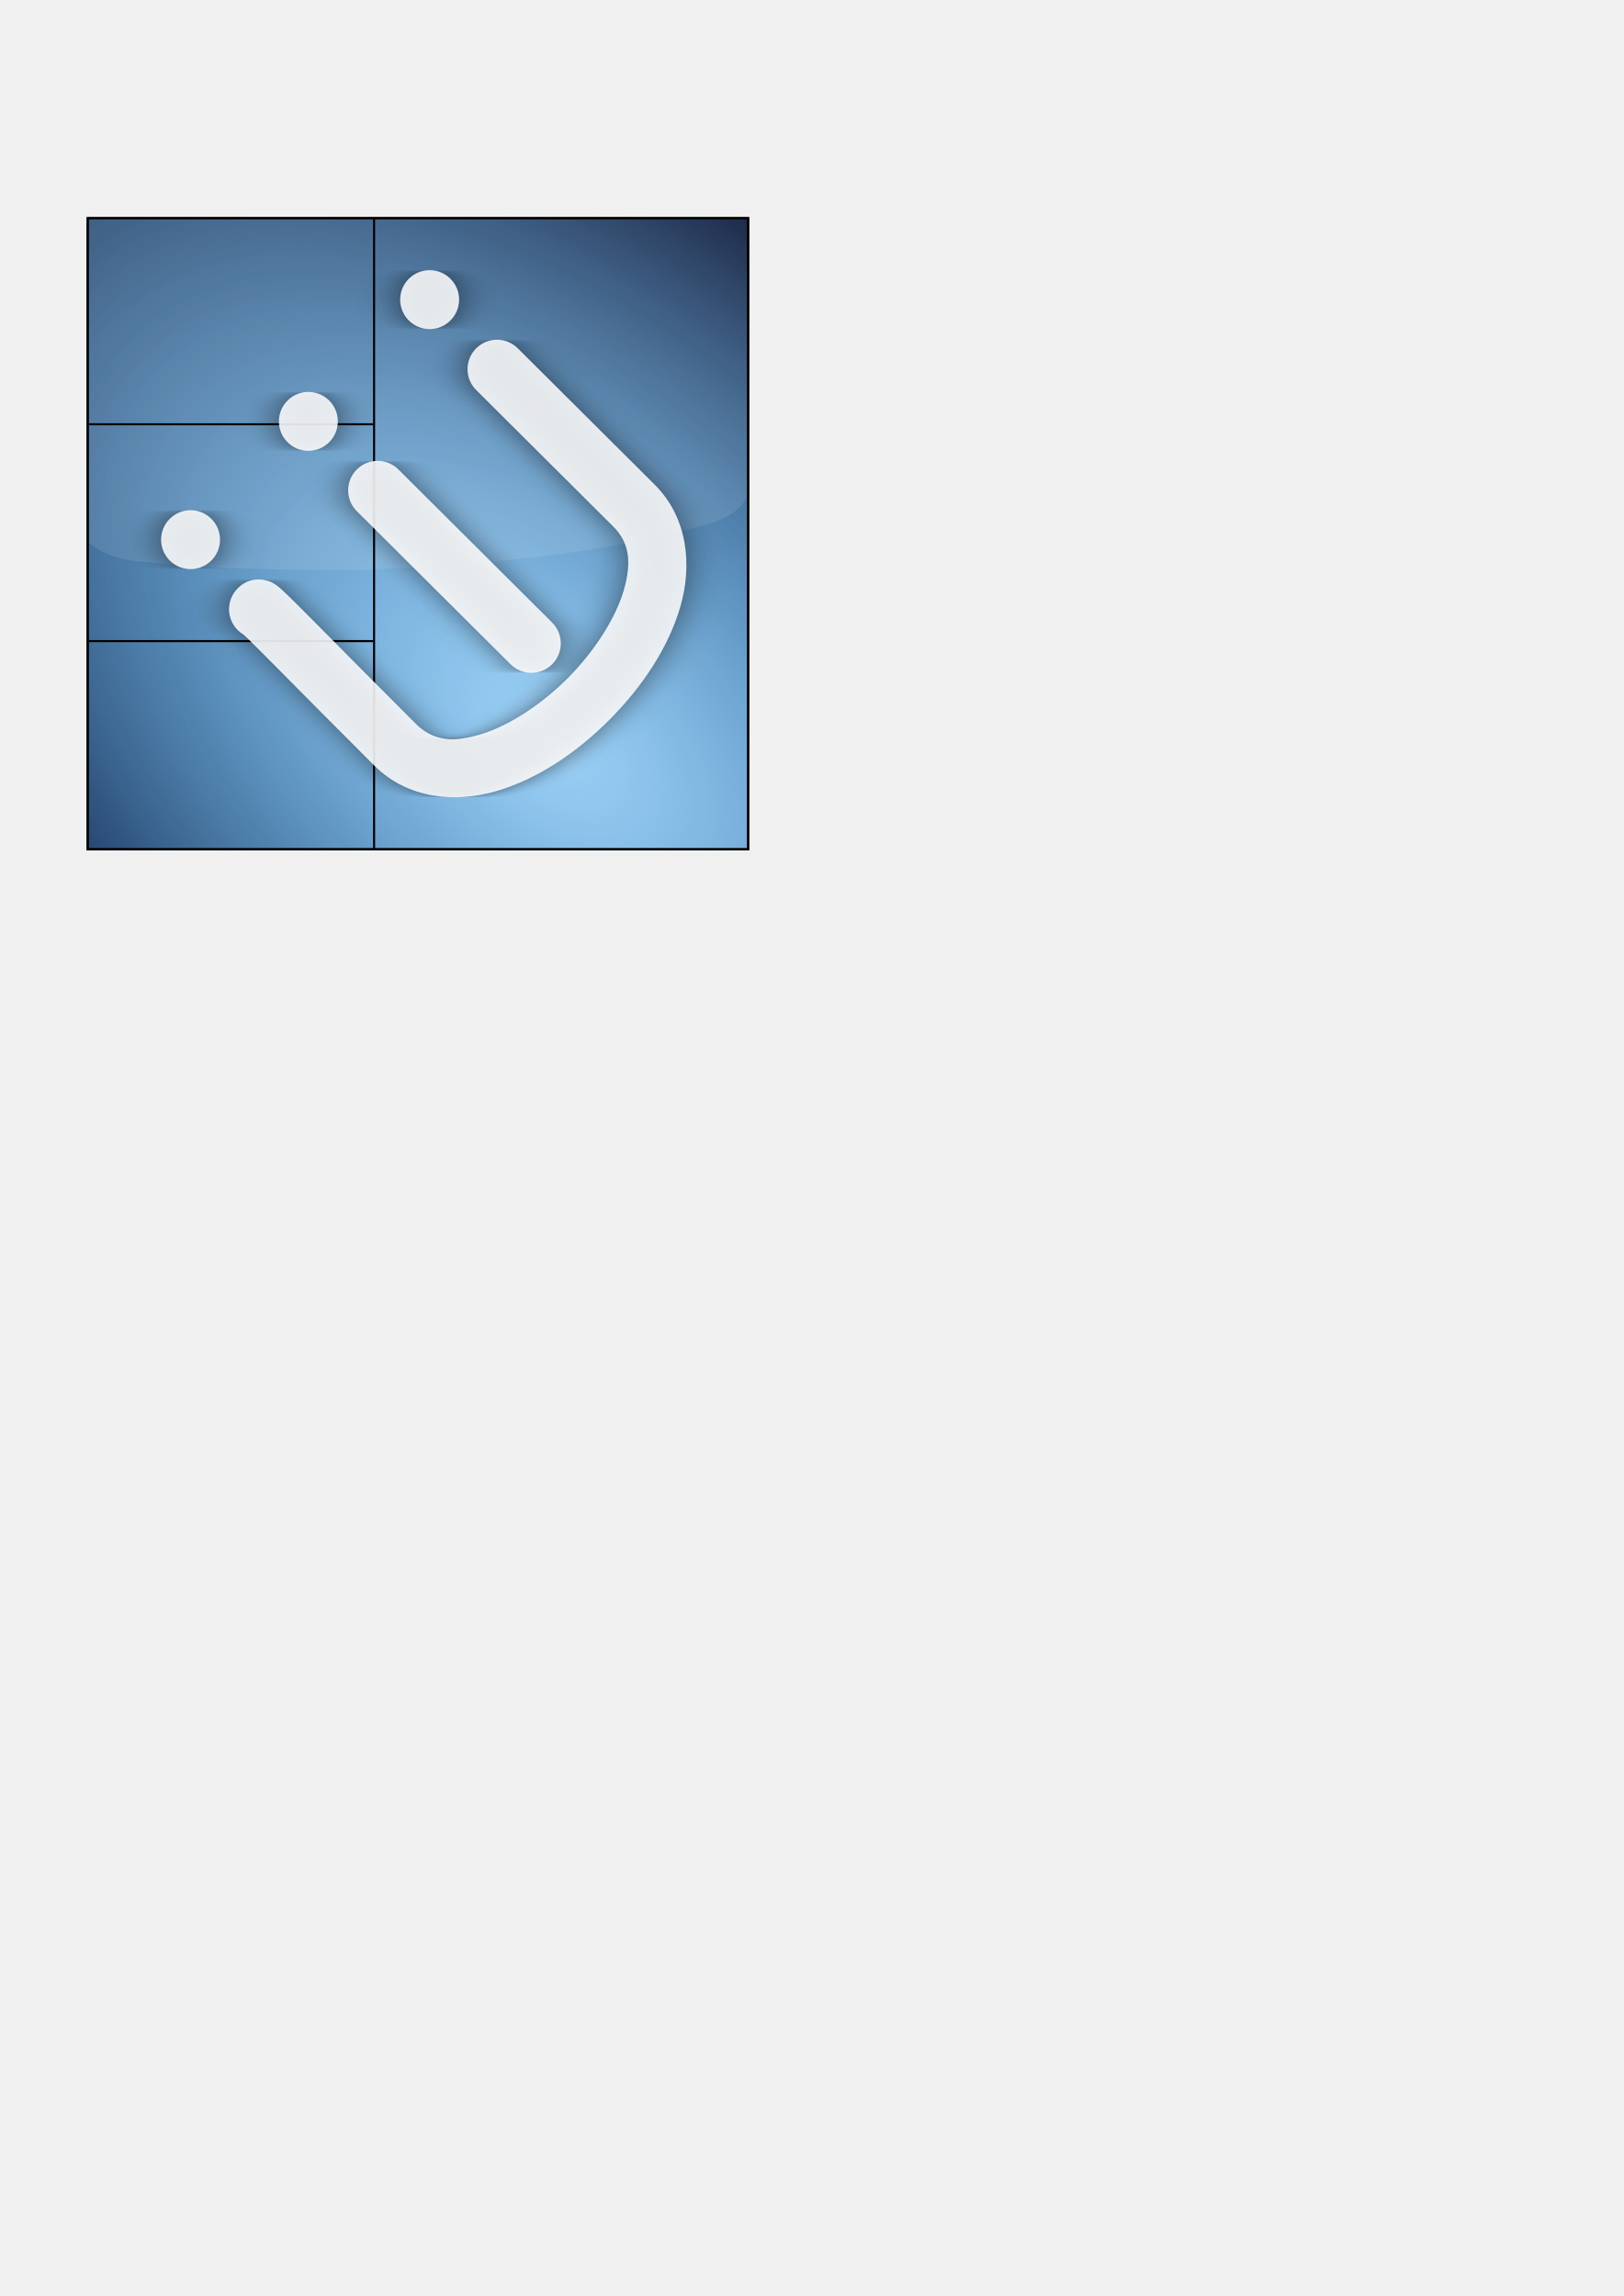
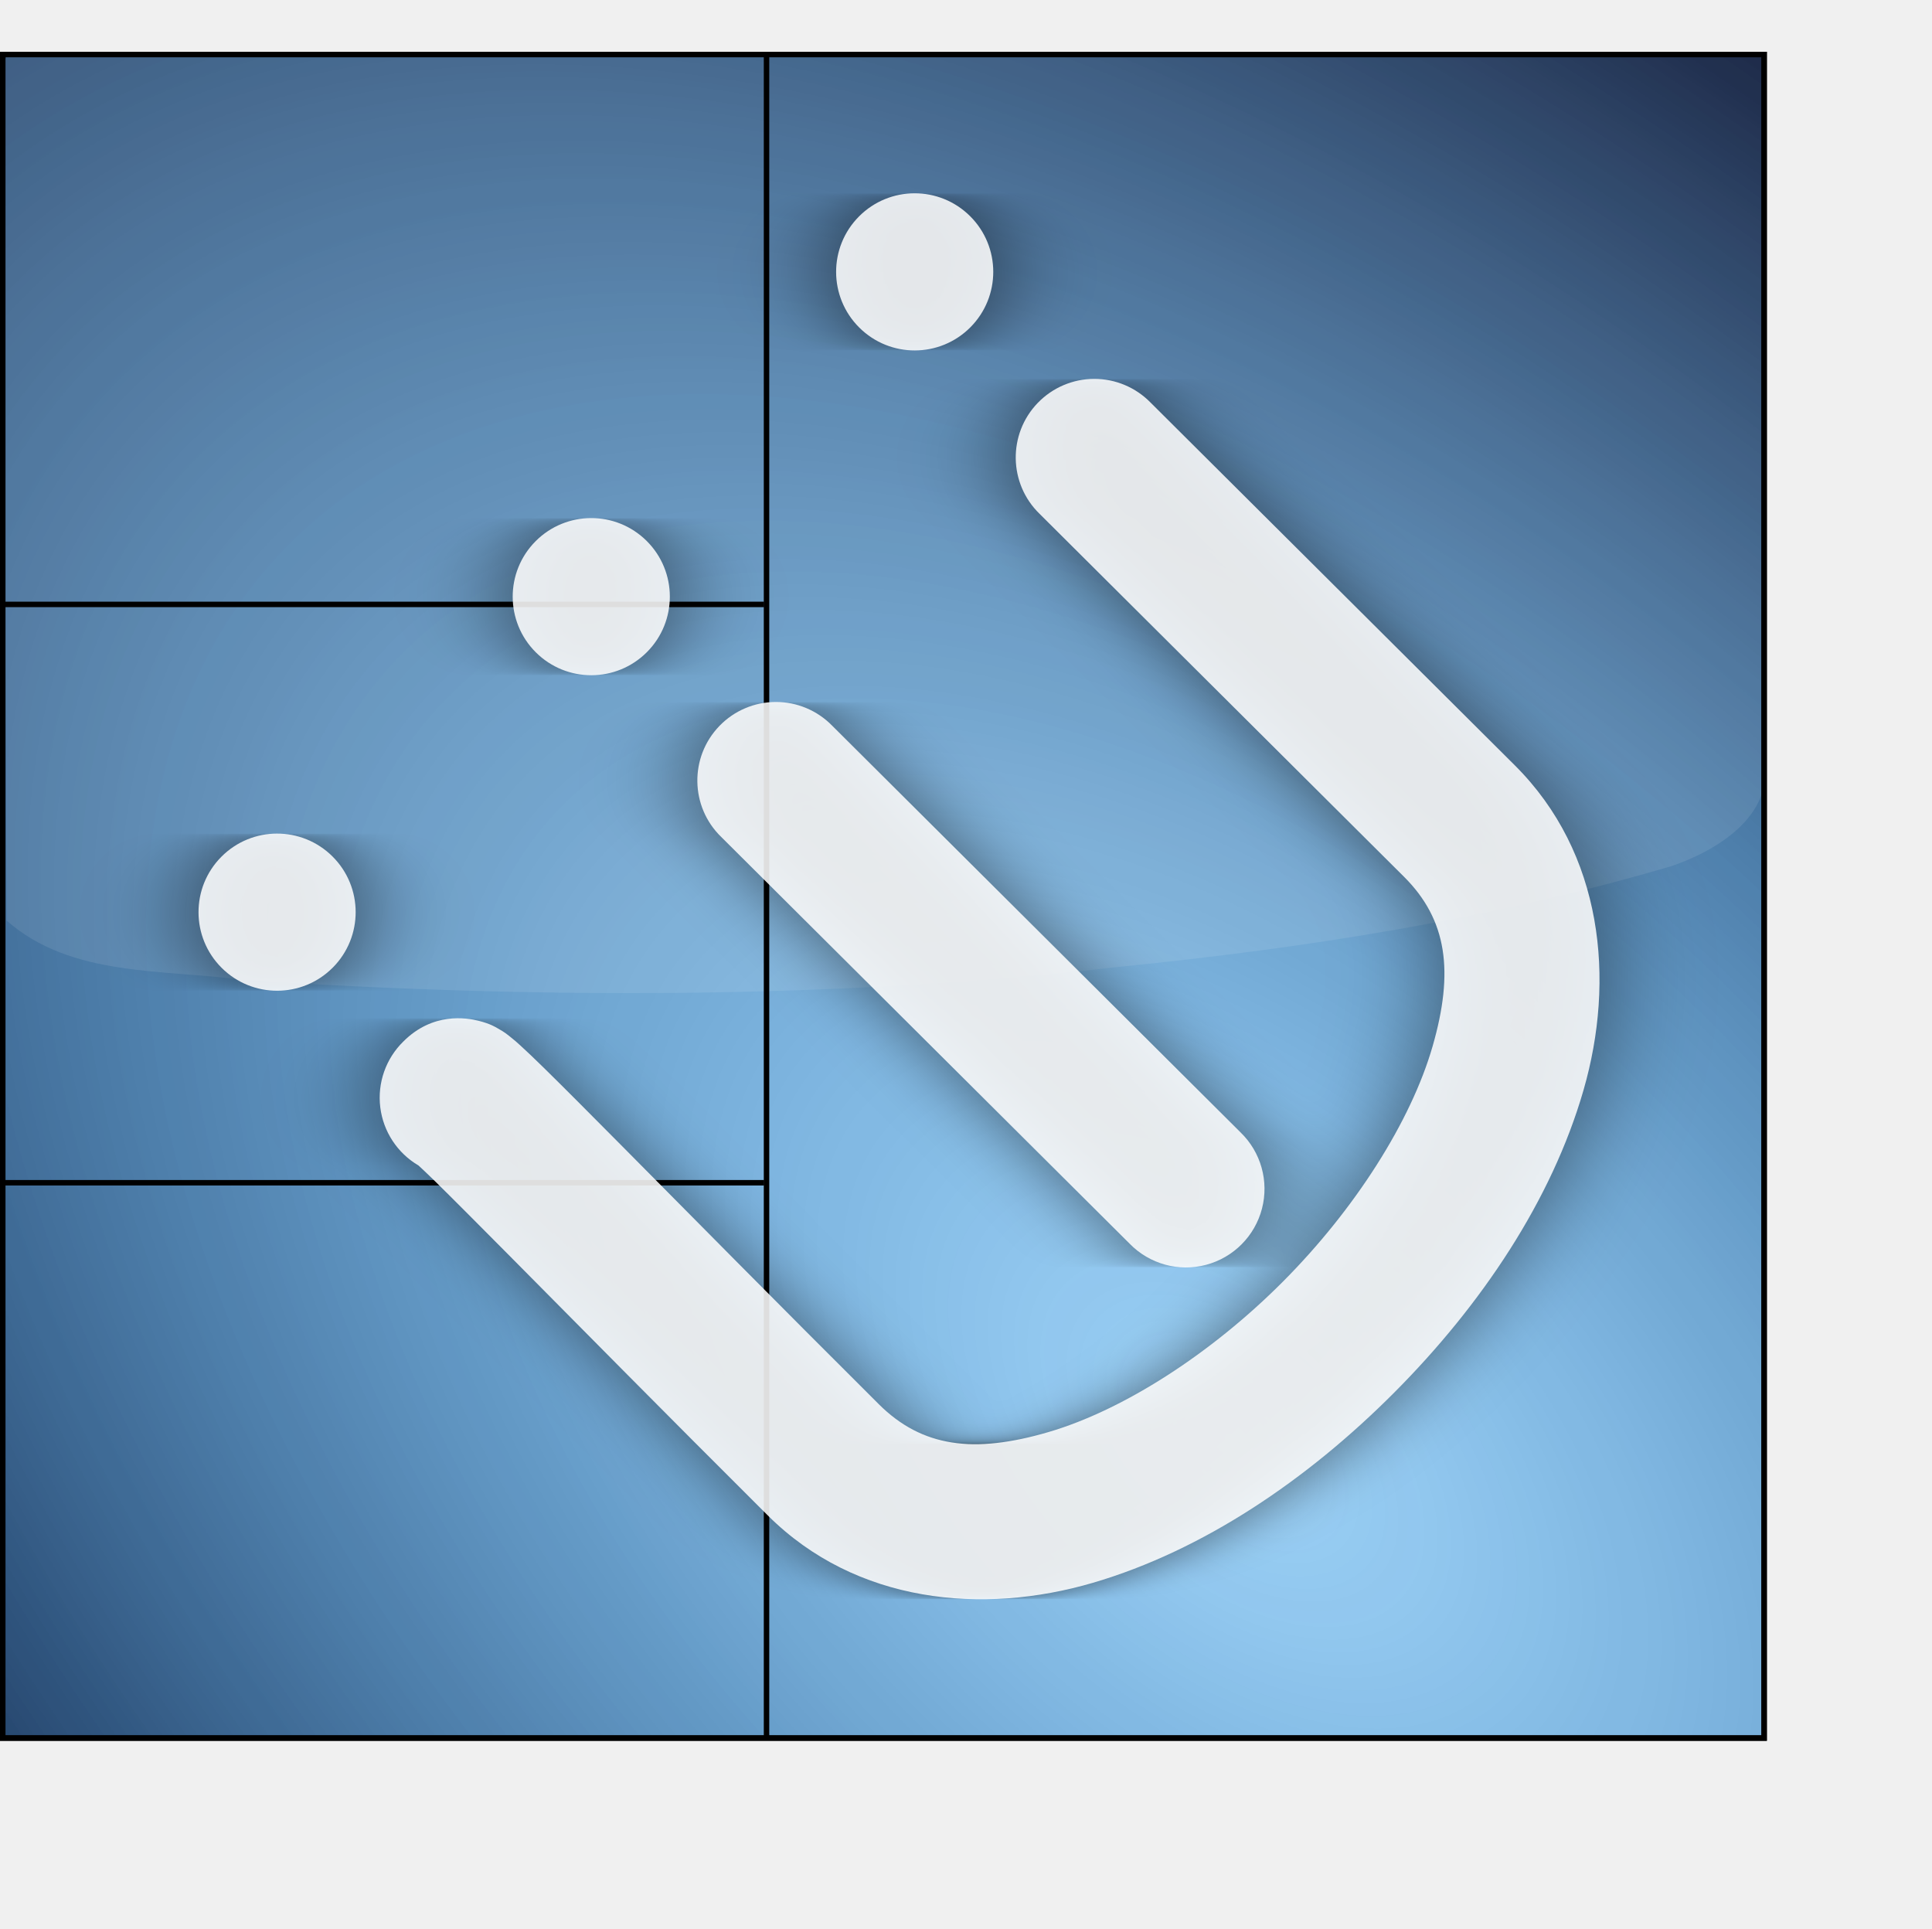
- <svg xmlns="http://www.w3.org/2000/svg" xmlns:xlink="http://www.w3.org/1999/xlink" width="210mm" height="297mm" id="svg2">
+ <svg xmlns="http://www.w3.org/2000/svg" xmlns:xlink="http://www.w3.org/1999/xlink" width="354.127" height="353.553" id="svg2" version="1.1">
  <defs id="defs4">
    <linearGradient id="linearGradient3750">
      <stop style="stop-color:#17273b;stop-opacity:1;" offset="0" id="stop3752" />
      <stop id="stop4356" offset="0.417" style="stop-color:#008cd4;stop-opacity:0.78;" />
      <stop style="stop-color:#6eb5de;stop-opacity:0.698;" offset="0.878" id="stop4358" />
      <stop style="stop-color:#88bfe5;stop-opacity:0.62;" offset="1" id="stop3754" />
    </linearGradient>
    <linearGradient id="linearGradient3284">
      <stop style="stop-color:#ffffff;stop-opacity:1;" offset="0" id="stop3286" />
      <stop style="stop-color:#ffffff;stop-opacity:0.752;" offset="1" id="stop3288" />
    </linearGradient>
    <linearGradient id="linearGradient3278">
      <stop id="stop3280" offset="0" style="stop-color:#33bff7;stop-opacity:0.38;" />
      <stop id="stop3282" offset="1" style="stop-color:#2d446b;stop-opacity:1;" />
    </linearGradient>
    <linearGradient id="linearGradient3272">
      <stop id="stop3274" offset="0" style="stop-color:#2596f6;stop-opacity:0.38;" />
      <stop id="stop3276" offset="1" style="stop-color:#2d446b;stop-opacity:1;" />
    </linearGradient>
    <linearGradient id="linearGradient3266">
      <stop id="stop3268" offset="0" style="stop-color:#189fff;stop-opacity:0.38;" />
      <stop id="stop3270" offset="1" style="stop-color:#010b2b;stop-opacity:1;" />
    </linearGradient>
    <linearGradient id="linearGradient3244">
      <stop id="stop3246" offset="0" style="stop-color:#419bff;stop-opacity:1;" />
      <stop id="stop3248" offset="1" style="stop-color:#002359;stop-opacity:1;" />
    </linearGradient>
    <linearGradient id="linearGradient3159">
      <stop style="stop-color:#33bff7;stop-opacity:0.38;" offset="0" id="stop3161" />
      <stop style="stop-color:#2d446b;stop-opacity:1;" offset="1" id="stop3163" />
    </linearGradient>
-     <radialGradient xlink:href="#linearGradient3244" id="radialGradient3256" cx="344.735" cy="77.264" fx="344.735" fy="77.264" r="196.157" gradientTransform="matrix(-1.39796,-5.3360318e-2,8.3551106e-2,-2.188908,820.2046,272.0832)" gradientUnits="userSpaceOnUse" />
+     <radialGradient xlink:href="#linearGradient3244" id="radialGradient3256" cx="344.735" cy="77.264" fx="344.735" fy="77.264" r="196.157" gradientTransform="matrix(-1.39796,-0.05336032,0.08355111,-2.188908,820.2046,272.0832)" gradientUnits="userSpaceOnUse" />
    <radialGradient xlink:href="#linearGradient3159" id="radialGradient3264" cx="140.336" cy="300.275" fx="140.336" fy="300.275" r="206.157" gradientTransform="matrix(0.6771172,-0.6830119,1.180279,1.170092,-161.8399,77.63916)" gradientUnits="userSpaceOnUse" />
    <radialGradient xlink:href="#linearGradient3284" id="radialGradient3290" cx="267.504" cy="337.127" fx="267.504" fy="337.127" r="77.845" gradientTransform="matrix(1,0,0,0.7430849,0,86.61301)" gradientUnits="userSpaceOnUse" />
    <linearGradient id="linearGradient3211">
      <stop id="stop3213" offset="0" style="stop-color: rgb(0, 160, 255); stop-opacity: 1;" />
      <stop id="stop3215" offset="1" style="stop-color: rgb(0, 37, 255); stop-opacity: 1;" />
    </linearGradient>
    <filter id="filter3406">
      <feGaussianBlur stdDeviation="13.396" id="feGaussianBlur3408" />
    </filter>
    <radialGradient xlink:href="#linearGradient3284" id="radialGradient3416" cx="119.964" cy="229.29" fx="119.964" fy="229.29" r="203.195" gradientTransform="matrix(0.7210805,2.116814,-1.472224,0.5015047,347.5303,-320.9409)" gradientUnits="userSpaceOnUse" />
    <radialGradient xlink:href="#linearGradient3266" id="radialGradient3423" gradientUnits="userSpaceOnUse" gradientTransform="matrix(1.14543,-1.168705,2.029533,1.919327,-889.0626,57.21902)" cx="351.155" cy="372.063" fx="351.155" fy="372.063" r="163.571" />
    <radialGradient xlink:href="#linearGradient3284" id="radialGradient3734" gradientUnits="userSpaceOnUse" gradientTransform="matrix(0.7210805,2.116814,-1.472224,0.5015047,347.5303,-320.9409)" cx="119.964" cy="229.29" fx="119.964" fy="229.29" r="203.195" />
    <radialGradient xlink:href="#linearGradient3284" id="radialGradient3736" gradientUnits="userSpaceOnUse" gradientTransform="matrix(0.7210805,2.116814,-1.472224,0.5015047,347.5303,-320.9409)" cx="119.964" cy="229.29" fx="119.964" fy="229.29" r="203.195" />
    <radialGradient xlink:href="#linearGradient3750" id="radialGradient3758" cx="390.697" cy="258.924" fx="390.697" fy="258.924" r="32.031" gradientTransform="matrix(4.029242,-5.597418,5.16954,3.721239,-2510.981,1613.155)" gradientUnits="userSpaceOnUse" />
-     <radialGradient xlink:href="#linearGradient3750" id="radialGradient3760" cx="59.047" cy="248.227" fx="59.047" fy="248.227" r="197.156" gradientTransform="matrix(1.710592,-4.3705195e-2,3.3347151e-2,1.305186,-58.59313,-250.1832)" gradientUnits="userSpaceOnUse" />
+     <radialGradient xlink:href="#linearGradient3750" id="radialGradient3760" cx="59.047" cy="248.227" fx="59.047" fy="248.227" r="197.156" gradientTransform="matrix(1.710592,-0.04370519,0.03334715,1.305186,-58.59313,-250.1832)" gradientUnits="userSpaceOnUse" />
    <radialGradient xlink:href="#linearGradient3750" id="radialGradient3762" cx="192.64" cy="282.404" fx="192.64" fy="282.404" r="133.094" gradientTransform="matrix(1.008123,0.4493093,-1.052932,2.362481,273.1372,-455.1214)" gradientUnits="userSpaceOnUse" />
    <radialGradient xlink:href="#linearGradient3750" id="radialGradient4344" gradientUnits="userSpaceOnUse" gradientTransform="matrix(5.747853,-0.5889281,0.4834745,4.718643,-260.9833,-919.446)" cx="24" cy="280.454" fx="24" fy="280.454" r="65.062" />
    <linearGradient xlink:href="#linearGradient3750" id="linearGradient4354" x1="-125.596" y1="-100.477" x2="-5.288" y2="-100.477" gradientUnits="userSpaceOnUse" />
  </defs>
-   <g id="layer4" style="display:none">
-     <rect style="opacity:0.87;fill:#5599ff;fill-opacity:1;fill-rule:evenodd;stroke:none;stroke-width:60;stroke-linecap:round;stroke-linejoin:miter;marker:none;marker-start:none;marker-mid:none;marker-end:none;stroke-miterlimit:4;stroke-dasharray:none;stroke-dashoffset:0;stroke-opacity:1;visibility:visible;display:inline;overflow:visible;enable-background:accumulate" id="rect3241" width="330" height="313.5" x="39" y="103.862" />
+   <g id="layer4" style="display:none" transform="translate(-42.35714,-96.65519)">
+     <rect style="display:inline;overflow:visible;visibility:visible;opacity:0.87;fill:#5599ff;fill-opacity:1;fill-rule:evenodd;stroke:none;stroke-width:60;stroke-linecap:round;stroke-linejoin:miter;stroke-miterlimit:4;stroke-dasharray:none;stroke-dashoffset:0;stroke-opacity:1;marker:none;marker-start:none;marker-mid:none;marker-end:none;enable-background:accumulate" id="rect3241" width="330" height="313.5" x="39" y="103.862" />
  </g>
-   <g id="layer1" style="display:inline">
+   <g id="layer1" style="display:inline" transform="translate(-42.35714,-96.65519)">
    <rect style="opacity:1;fill:url(#radialGradient3423);fill-opacity:1;fill-rule:nonzero;stroke:none;stroke-width:10;stroke-linecap:round;stroke-linejoin:miter;stroke-miterlimit:4;stroke-dasharray:none;stroke-dashoffset:0;stroke-opacity:1" id="rect2383" width="322.857" height="308.571" x="42.857" y="106.648" />
-     <path style="opacity:0.096;fill:#ffffff;fill-opacity:1;stroke:none;stroke-width:60;stroke-linecap:round;stroke-linejoin:round;stroke-miterlimit:4;stroke-dasharray:none;stroke-opacity:1" d="M 43.707,106.656 C 41.783,110.852 43.413,116.568 42.911,121.372 C 43.128,169.373 43.345,217.374 43.562,265.375 C 55.408,275.845 72.49,274.255 87.153,276.287 C 140.646,279.731 194.436,279.898 247.759,273.838 C 281.785,270.403 315.812,265.107 348.649,255.425 C 357.009,252.618 367.51,246.202 365.719,236.083 C 365.719,192.941 365.719,149.799 365.719,106.656 C 258.382,106.656 151.044,106.656 43.707,106.656 z" id="path3221" />
+     <path style="opacity:0.096;fill:#ffffff;fill-opacity:1;stroke:none;stroke-width:60;stroke-linecap:round;stroke-linejoin:round;stroke-miterlimit:4;stroke-dasharray:none;stroke-opacity:1" d="m 43.707,106.656 c -1.924,4.195 -0.294,9.912 -0.796,14.716 0.217,48.001 0.434,96.002 0.651,144.003 11.845,10.47 28.927,8.88 43.59,10.912 53.493,3.443 107.283,3.611 160.606,-2.449 34.026,-3.435 68.053,-8.731 100.89,-18.413 8.36,-2.807 18.861,-9.223 17.07,-19.342 0,-43.142 0,-86.285 0,-129.427 -107.337,0 -214.674,0 -322.012,0 z" id="path3221" />
    <g transform="matrix(0.3387513,-0.3401668,0.3401668,0.3387513,59.22883,277.4921)" style="opacity:0.5;fill:#000000;fill-opacity:1;filter:url(#filter3406)" id="g3394">
-       <path style="fill:#000000;fill-opacity:1;fill-rule:evenodd;stroke:none;stroke-width:60;stroke-linecap:round;stroke-linejoin:round;stroke-miterlimit:4;stroke-dasharray:none;stroke-opacity:1" d="M 412.75,98.594 C 396.194,98.835 382.963,112.444 383.188,129 C 383.188,129 383.187,216.251 383.188,325.312 C 383.188,348.62 371.071,364.444 344.969,378.781 C 318.867,393.118 279.996,401.656 241.094,401.656 C 202.192,401.656 163.321,393.118 137.219,378.781 C 111.117,364.444 99,348.62 99,325.312 C 99,270.939 99.441,221.957 99.656,186.438 C 99.764,168.678 99.833,154.322 99.75,144.094 C 99.708,138.98 99.621,134.986 99.469,131.625 C 99.393,129.944 99.332,128.569 99.062,126.375 C 98.928,125.278 98.894,124.163 98.062,121.188 C 97.647,119.7 97.276,117.791 94.875,113.75 C 92.474,109.709 84.912,99 69,99 C 59.653,98.879 50.785,103.122 45.013,110.474 C 39.241,117.827 37.226,127.449 39.562,136.5 C 39.626,138.531 39.719,140.827 39.75,144.594 C 39.828,154.133 39.763,168.409 39.656,186.094 C 39.442,221.464 39,270.624 39,325.312 C 39,372.895 69.913,410.267 108.344,431.375 C 146.774,452.483 193.953,461.656 241.094,461.656 C 288.235,461.656 335.413,452.483 373.844,431.375 C 412.274,410.267 443.188,372.895 443.188,325.312 C 443.187,216.251 443.188,129 443.188,129 C 443.297,120.897 440.125,113.094 434.392,107.367 C 428.659,101.64 420.853,98.476 412.75,98.594 L 412.75,98.594 z" id="path3396" />
-       <path style="fill:#000000;fill-opacity:1;fill-rule:evenodd;stroke:none;stroke-width:60;stroke-linecap:round;stroke-linejoin:miter;stroke-miterlimit:4;stroke-dasharray:none;stroke-opacity:1" d="M 239.562,99.5 C 223.006,99.742 209.776,113.35 210,129.906 L 210,350 C 209.847,360.819 215.531,370.882 224.876,376.337 C 234.221,381.791 245.779,381.791 255.124,376.337 C 264.469,370.882 270.153,360.819 270,350 L 270,129.906 C 270.11,121.803 266.937,114.001 261.204,108.274 C 255.471,102.546 247.665,99.382 239.562,99.5 L 239.562,99.5 z" id="path3398" />
-       <path style="fill:#000000;fill-opacity:1;stroke-width:60;stroke-linecap:round;stroke-linejoin:round;stroke-miterlimit:4;stroke-dasharray:none" id="path3400" d="M 100,40 A 30,30 0 1 1 40,40 A 30,30 0 1 1 100,40 z" transform="translate(0,-10)" />
-       <path transform="translate(170,-10)" d="M 100,40 A 30,30 0 1 1 40,40 A 30,30 0 1 1 100,40 z" id="path3402" style="fill:#000000;fill-opacity:1;stroke-width:60;stroke-linecap:round;stroke-linejoin:round;stroke-miterlimit:4;stroke-dasharray:none" />
-       <path style="fill:#000000;fill-opacity:1;stroke-width:60;stroke-linecap:round;stroke-linejoin:round;stroke-miterlimit:4;stroke-dasharray:none" id="path3404" d="M 100,40 A 30,30 0 1 1 40,40 A 30,30 0 1 1 100,40 z" transform="translate(345,-10)" />
+       <path style="fill:#000000;fill-opacity:1;fill-rule:evenodd;stroke:none;stroke-width:60;stroke-linecap:round;stroke-linejoin:round;stroke-miterlimit:4;stroke-dasharray:none;stroke-opacity:1" d="M 412.75,98.594 C 396.194,98.835 382.963,112.444 383.188,129 c 0,0 -10e-6,87.251 0,196.312 0,23.307 -12.117,39.132 -38.219,53.469 -26.102,14.337 -64.973,22.875 -103.875,22.875 -38.902,0 -77.773,-8.538 -103.875,-22.875 C 111.117,364.444 99,348.62 99,325.312 c 0,-54.373 0.441,-103.356 0.656,-138.875 0.107,-17.76 0.177,-32.116 0.094,-42.344 -0.042,-5.114 -0.129,-9.108 -0.281,-12.469 -0.076,-1.681 -0.137,-3.056 -0.406,-5.25 -0.135,-1.097 -0.168,-2.212 -1,-5.188 C 97.647,119.7 97.276,117.791 94.875,113.75 92.474,109.709 84.912,99 69,99 59.653,98.879 50.785,103.122 45.013,110.474 39.241,117.827 37.226,127.449 39.562,136.5 c 0.063,2.031 0.157,4.327 0.188,8.094 0.078,9.539 0.013,23.815 -0.094,41.5 C 39.442,221.464 39,270.624 39,325.312 c -10e-7,47.583 30.913,84.954 69.344,106.062 38.43,21.108 85.609,30.281 132.75,30.281 47.141,0 94.32,-9.173 132.75,-30.281 38.43,-21.108 69.344,-58.48 69.344,-106.062 -10e-6,-109.061 0,-196.312 0,-196.312 0.11,-8.103 -3.063,-15.905 -8.796,-21.633 -5.733,-5.727 -13.539,-8.892 -21.642,-8.774 z" id="path3396" />
+       <path style="fill:#000000;fill-opacity:1;fill-rule:evenodd;stroke:none;stroke-width:60;stroke-linecap:round;stroke-linejoin:miter;stroke-miterlimit:4;stroke-dasharray:none;stroke-opacity:1" d="M 239.562,99.5 C 223.006,99.742 209.776,113.35 210,129.906 V 350 c -0.153,10.819 5.531,20.882 14.876,26.337 9.345,5.454 20.903,5.454 30.248,0 C 264.469,370.882 270.153,360.819 270,350 V 129.906 c 0.11,-8.103 -3.063,-15.905 -8.796,-21.633 -5.733,-5.727 -13.539,-8.892 -21.642,-8.774 z" id="path3398" />
+       <circle style="fill:#000000;fill-opacity:1;stroke-width:60;stroke-linecap:round;stroke-linejoin:round;stroke-miterlimit:4;stroke-dasharray:none" id="path3400" transform="translate(0,-10)" cx="70" cy="40" r="30" />
+       <circle transform="translate(170,-10)" id="path3402" style="fill:#000000;fill-opacity:1;stroke-width:60;stroke-linecap:round;stroke-linejoin:round;stroke-miterlimit:4;stroke-dasharray:none" cx="70" cy="40" r="30" />
+       <circle style="fill:#000000;fill-opacity:1;stroke-width:60;stroke-linecap:round;stroke-linejoin:round;stroke-miterlimit:4;stroke-dasharray:none" id="path3404" transform="translate(345,-10)" cx="70" cy="40" r="30" />
    </g>
  </g>
-   <g id="layer2" style="display:none">
+   <g id="layer2" style="display:none" transform="translate(-42.35714,-96.65519)">
    <rect y="106.648" x="42.857" height="308.571" width="322.857" id="rect3247" style="opacity:1;fill:none;fill-opacity:1;fill-rule:nonzero;stroke:#000000;stroke-width:1;stroke-linecap:round;stroke-linejoin:miter;stroke-miterlimit:4;stroke-dasharray:none;stroke-dashoffset:0;stroke-opacity:1" />
    <rect style="opacity:1;fill:none;fill-opacity:1;fill-rule:nonzero;stroke:#000000;stroke-width:1;stroke-linecap:round;stroke-linejoin:miter;stroke-miterlimit:4;stroke-dasharray:none;stroke-dashoffset:0;stroke-opacity:1" id="rect3253" width="212.077" height="98.217" x="42.851" y="218.038" />
    <rect style="opacity:1;fill:none;fill-opacity:1;fill-rule:nonzero;stroke:#000000;stroke-width:1;stroke-linecap:round;stroke-linejoin:miter;stroke-miterlimit:4;stroke-dasharray:none;stroke-dashoffset:0;stroke-opacity:1" id="rect3257" width="110.753" height="70.944" x="254.941" y="274.262" />
    <rect y="218.025" x="254.94" height="56.235" width="110.769" id="rect3259" style="opacity:1;fill:none;fill-opacity:1;fill-rule:nonzero;stroke:#000000;stroke-width:1;stroke-linecap:round;stroke-linejoin:miter;stroke-miterlimit:4;stroke-dasharray:none;stroke-dashoffset:0;stroke-opacity:1" />
    <rect y="345.253" x="254.916" height="69.955" width="110.78" id="rect3255" style="opacity:1;fill:none;fill-opacity:1;fill-rule:nonzero;stroke:#000000;stroke-width:1;stroke-linecap:round;stroke-linejoin:miter;stroke-miterlimit:4;stroke-dasharray:none;stroke-dashoffset:0;stroke-opacity:1" />
    <rect style="opacity:1;fill:none;fill-opacity:1;fill-rule:nonzero;stroke:#000000;stroke-width:1;stroke-linecap:round;stroke-linejoin:miter;stroke-miterlimit:4;stroke-dasharray:none;stroke-dashoffset:0;stroke-opacity:1" id="rect3249" width="106.876" height="111.692" x="42.85" y="106.321" />
    <rect y="106.452" x="149.722" height="111.578" width="105.189" id="rect3261" style="opacity:1;fill:none;fill-opacity:1;fill-rule:nonzero;stroke:#000000;stroke-width:1;stroke-linecap:round;stroke-linejoin:miter;stroke-miterlimit:4;stroke-dasharray:none;stroke-dashoffset:0;stroke-opacity:1" />
    <rect style="opacity:1;fill:none;fill-opacity:1;fill-rule:nonzero;stroke:#000000;stroke-width:1;stroke-linecap:round;stroke-linejoin:miter;stroke-miterlimit:4;stroke-dasharray:none;stroke-dashoffset:0;stroke-opacity:1" id="rect3263" width="110.786" height="111.572" x="254.916" y="106.455" />
-     <rect y="316.229" x="42.848" height="98.98" width="212.079" id="rect3251" style="opacity:1;fill:none;fill-opacity:1;fill-rule:nonzero;stroke:#000000;stroke-width:1;stroke-linecap:round;stroke-linejoin:miter;stroke-miterlimit:4;stroke-dasharray:none;stroke-dashoffset:0;stroke-opacity:1;display:inline" />
+     <rect y="316.229" x="42.848" height="98.98" width="212.079" id="rect3251" style="display:inline;opacity:1;fill:none;fill-opacity:1;fill-rule:nonzero;stroke:#000000;stroke-width:1;stroke-linecap:round;stroke-linejoin:miter;stroke-miterlimit:4;stroke-dasharray:none;stroke-dashoffset:0;stroke-opacity:1" />
  </g>
-   <g id="layer5" style="display:inline">
-     <rect y="106.648" x="42.857" height="308.571" width="322.857" id="rect3244" style="opacity:1;fill:none;fill-opacity:1;fill-rule:nonzero;stroke:#000000;stroke-width:1;stroke-linecap:round;stroke-linejoin:miter;stroke-miterlimit:4;stroke-dasharray:none;stroke-dashoffset:0;stroke-opacity:1;display:inline" />
-     <rect style="opacity:1;fill:none;fill-opacity:1;fill-rule:nonzero;stroke:#000000;stroke-width:1;stroke-linecap:round;stroke-linejoin:miter;stroke-miterlimit:4;stroke-dasharray:none;stroke-dashoffset:0;stroke-opacity:1;display:inline" id="rect3246" width="322.857" height="308.571" x="42.857" y="106.648" />
-     <path style="fill:none;fill-opacity:1;fill-rule:nonzero;stroke:#000000;stroke-width:1;stroke-linecap:round;stroke-linejoin:miter;stroke-miterlimit:4;stroke-dashoffset:0;stroke-opacity:1;display:inline" d="M 182.857,106.648 L 182.857,415.219 L 182.857,106.648 z" id="rect3246" />
-     <path id="path3254" d="M 182.417,207.434 L 43.297,207.434 L 182.417,207.434 z" style="opacity:1;fill:none;fill-opacity:1;fill-rule:nonzero;stroke:#000000;stroke-width:1;stroke-linecap:round;stroke-linejoin:miter;marker:none;marker-start:none;marker-mid:none;marker-end:none;stroke-miterlimit:4;stroke-dasharray:none;stroke-dashoffset:0;stroke-opacity:1;visibility:visible;display:inline;overflow:visible;enable-background:accumulate" />
-     <path style="opacity:1;fill:none;fill-opacity:1;fill-rule:nonzero;stroke:#000000;stroke-width:1;stroke-linecap:round;stroke-linejoin:miter;marker:none;marker-start:none;marker-mid:none;marker-end:none;stroke-miterlimit:4;stroke-dasharray:none;stroke-dashoffset:0;stroke-opacity:1;visibility:visible;display:inline;overflow:visible;enable-background:accumulate" d="M 182.417,313.434 L 43.297,313.434 L 182.417,313.434 z" id="path3256" />
+   <g id="layer5" style="display:inline" transform="translate(-42.35714,-96.65519)">
+     <rect y="106.648" x="42.857" height="308.571" width="322.857" id="rect3244" style="display:inline;opacity:1;fill:none;fill-opacity:1;fill-rule:nonzero;stroke:#000000;stroke-width:1;stroke-linecap:round;stroke-linejoin:miter;stroke-miterlimit:4;stroke-dasharray:none;stroke-dashoffset:0;stroke-opacity:1" />
+     <rect style="display:inline;opacity:1;fill:none;fill-opacity:1;fill-rule:nonzero;stroke:#000000;stroke-width:1;stroke-linecap:round;stroke-linejoin:miter;stroke-miterlimit:4;stroke-dasharray:none;stroke-dashoffset:0;stroke-opacity:1" id="rect3246" width="322.857" height="308.571" x="42.857" y="106.648" />
+     <path style="display:inline;fill:none;fill-opacity:1;fill-rule:nonzero;stroke:#000000;stroke-width:1;stroke-linecap:round;stroke-linejoin:miter;stroke-miterlimit:4;stroke-dashoffset:0;stroke-opacity:1" d="M 182.857,106.648 V 415.219 Z" id="path71" />
+     <path id="path3254" d="M 182.417,207.434 H 43.297 Z" style="display:inline;overflow:visible;visibility:visible;opacity:1;fill:none;fill-opacity:1;fill-rule:nonzero;stroke:#000000;stroke-width:1;stroke-linecap:round;stroke-linejoin:miter;stroke-miterlimit:4;stroke-dasharray:none;stroke-dashoffset:0;stroke-opacity:1;marker:none;marker-start:none;marker-mid:none;marker-end:none;enable-background:accumulate" />
+     <path style="display:inline;overflow:visible;visibility:visible;opacity:1;fill:none;fill-opacity:1;fill-rule:nonzero;stroke:#000000;stroke-width:1;stroke-linecap:round;stroke-linejoin:miter;stroke-miterlimit:4;stroke-dasharray:none;stroke-dashoffset:0;stroke-opacity:1;marker:none;marker-start:none;marker-mid:none;marker-end:none;enable-background:accumulate" d="M 182.417,313.434 H 43.297 Z" id="path3256" />
  </g>
-   <g id="layer3" style="display:inline">
-     <path style="fill:#ffffff;fill-opacity:1;fill-rule:evenodd;stroke:none;stroke-width:60;stroke-linecap:round;stroke-linejoin:miter;stroke-miterlimit:4;stroke-dasharray:none;stroke-opacity:1;display:inline;opacity:0.87;color:#000000;marker:none;marker-start:none;marker-mid:none;marker-end:none;stroke-dashoffset:0;visibility:visible;overflow:visible;enable-background:accumulate" d="M 232.587,170.487 C 227.06,176.201 227.208,185.311 232.916,190.843 C 232.916,190.843 262.596,220.4 299.695,257.345 C 307.623,265.24 308.901,274.722 304.936,288.458 C 300.971,302.194 290.708,318.308 277.53,331.542 C 264.352,344.775 248.28,355.105 234.561,359.128 C 220.842,363.15 211.354,361.911 203.426,354.016 C 184.93,335.597 168.417,318.854 156.407,306.748 C 150.403,300.696 145.543,295.809 142.035,292.372 C 140.281,290.654 138.893,289.331 137.698,288.244 C 137.101,287.701 136.613,287.256 135.775,286.604 C 135.356,286.278 134.966,285.912 133.672,285.187 C 133.025,284.825 132.25,284.304 130.062,283.752 C 127.874,283.2 121.669,282.144 116.279,287.557 C 113.072,290.696 111.511,295.15 112.057,299.604 C 112.603,304.058 115.193,308.003 119.063,310.274 C 119.776,310.94 120.589,311.686 121.88,312.952 C 125.151,316.157 129.986,321.015 135.965,327.042 C 147.925,339.097 164.498,355.9 183.101,374.426 C 199.287,390.544 222.471,392.688 242.67,386.766 C 262.868,380.844 281.971,367.903 297.94,351.867 C 313.909,335.831 326.77,316.675 332.608,296.452 C 338.446,276.229 336.206,253.053 320.02,236.935 C 282.921,199.99 253.241,170.433 253.241,170.433 C 250.522,167.651 246.793,166.087 242.902,166.097 C 239.012,166.107 235.291,167.691 232.587,170.487 L 232.587,170.487 z" id="path2405" />
-     <path style="fill:#ffffff;fill-opacity:1;fill-rule:evenodd;stroke:none;stroke-width:60;stroke-linecap:round;stroke-linejoin:miter;stroke-miterlimit:4;stroke-dasharray:none;stroke-opacity:1;display:inline;opacity:0.87" d="M 174.228,229.707 C 168.701,235.42 168.848,244.531 174.556,250.063 L 249.425,324.62 C 253.053,328.337 258.402,329.812 263.423,328.481 C 268.444,327.15 272.359,323.218 273.67,318.192 C 274.98,313.166 273.482,307.823 269.75,304.21 L 194.881,229.653 C 192.162,226.871 188.433,225.307 184.543,225.317 C 180.653,225.327 176.932,226.91 174.228,229.707 L 174.228,229.707 z" id="path3179" />
-     <path style="fill:#ffffff;fill-opacity:1;stroke-width:124.982;stroke-linecap:round;stroke-linejoin:miter;stroke-miterlimit:4;stroke-dasharray:none;display:inline;opacity:0.87;color:#000000;fill-rule:evenodd;stroke:none;marker:none;marker-start:none;marker-mid:none;marker-end:none;stroke-dashoffset:0;stroke-opacity:1;visibility:visible;overflow:visible;enable-background:accumulate" id="path3181" d="M 100,40 A 30,30 0 1 1 40,40 A 30,30 0 1 1 100,40 z" transform="matrix(0.3387513,-0.3401668,0.3401668,0.3387513,55.82716,274.1046)" />
-     <path transform="matrix(0.3387513,-0.3401668,0.3401668,0.3387513,113.4149,216.2763)" d="M 100,40 A 30,30 0 1 1 40,40 A 30,30 0 1 1 100,40 z" id="path3183" style="fill:#ffffff;fill-opacity:1;stroke-width:124.982;stroke-linecap:round;stroke-linejoin:miter;stroke-miterlimit:4;stroke-dasharray:none;display:inline;opacity:0.87;color:#000000;fill-rule:evenodd;stroke:none;marker:none;marker-start:none;marker-mid:none;marker-end:none;stroke-dashoffset:0;stroke-opacity:1;visibility:visible;overflow:visible;enable-background:accumulate" />
-     <path style="fill:#ffffff;fill-opacity:1;stroke-width:124.982;stroke-linecap:round;stroke-linejoin:miter;stroke-miterlimit:4;stroke-dasharray:none;display:inline;opacity:0.87;color:#000000;fill-rule:evenodd;stroke:none;marker:none;marker-start:none;marker-mid:none;marker-end:none;stroke-dashoffset:0;stroke-opacity:1;visibility:visible;overflow:visible;enable-background:accumulate" id="path3185" d="M 100,40 A 30,30 0 1 1 40,40 A 30,30 0 1 1 100,40 z" transform="matrix(0.3387513,-0.3401668,0.3401668,0.3387513,172.6964,156.7471)" />
+   <g id="layer3" style="display:inline" transform="translate(-42.35714,-96.65519)">
+     <path style="color:#000000;display:inline;overflow:visible;visibility:visible;opacity:0.87;fill:#ffffff;fill-opacity:1;fill-rule:evenodd;stroke:none;stroke-width:60;stroke-linecap:round;stroke-linejoin:miter;stroke-miterlimit:4;stroke-dasharray:none;stroke-dashoffset:0;stroke-opacity:1;marker:none;marker-start:none;marker-mid:none;marker-end:none;enable-background:accumulate" d="m 232.587,170.487 c -5.526,5.714 -5.379,14.824 0.329,20.356 0,0 29.68,29.556 66.779,66.501 7.928,7.895 9.207,17.378 5.242,31.113 -3.965,13.736 -14.228,29.851 -27.406,43.084 -13.178,13.233 -29.25,23.563 -42.969,27.586 -13.719,4.022 -23.207,2.784 -31.135,-5.112 -18.496,-18.419 -35.009,-35.162 -47.018,-47.267 -6.005,-6.053 -10.865,-10.939 -14.372,-14.376 -1.754,-1.718 -3.142,-3.041 -4.337,-4.128 -0.597,-0.543 -1.086,-0.989 -1.923,-1.64 -0.419,-0.326 -0.809,-0.692 -2.103,-1.417 -0.647,-0.362 -1.422,-0.883 -3.61,-1.435 -2.188,-0.552 -8.392,-1.608 -13.783,3.805 -3.207,3.139 -4.768,7.593 -4.222,12.047 0.546,4.454 3.136,8.399 7.007,10.67 0.712,0.666 1.525,1.413 2.817,2.678 3.271,3.205 8.105,8.063 14.085,14.09 11.959,12.055 28.532,28.858 47.135,47.384 16.186,16.119 39.371,18.263 59.569,12.34 20.199,-5.922 39.301,-18.863 55.27,-34.899 15.969,-16.036 28.831,-35.192 34.669,-55.415 5.838,-20.223 3.597,-43.399 -12.589,-59.517 -37.099,-36.945 -66.779,-66.501 -66.779,-66.501 -2.719,-2.782 -6.448,-4.346 -10.338,-4.336 -3.89,0.01 -7.611,1.593 -10.316,4.39 z" id="path2405" />
+     <path style="display:inline;opacity:0.87;fill:#ffffff;fill-opacity:1;fill-rule:evenodd;stroke:none;stroke-width:60;stroke-linecap:round;stroke-linejoin:miter;stroke-miterlimit:4;stroke-dasharray:none;stroke-opacity:1" d="m 174.228,229.707 c -5.526,5.714 -5.379,14.824 0.329,20.356 l 74.869,74.557 c 3.628,3.717 8.977,5.192 13.998,3.861 5.021,-1.331 8.936,-5.263 10.246,-10.289 1.31,-5.026 -0.187,-10.369 -3.92,-13.982 l -74.869,-74.557 c -2.719,-2.782 -6.448,-4.346 -10.338,-4.336 -3.89,0.01 -7.611,1.593 -10.316,4.39 z" id="path3179" />
+     <circle style="color:#000000;display:inline;overflow:visible;visibility:visible;opacity:0.87;fill:#ffffff;fill-opacity:1;fill-rule:evenodd;stroke:none;stroke-width:124.982;stroke-linecap:round;stroke-linejoin:miter;stroke-miterlimit:4;stroke-dasharray:none;stroke-dashoffset:0;stroke-opacity:1;marker:none;marker-start:none;marker-mid:none;marker-end:none;enable-background:accumulate" id="path3181" transform="matrix(0.3387513,-0.3401668,0.3401668,0.3387513,55.82716,274.1046)" cx="70" cy="40" r="30" />
+     <circle transform="matrix(0.3387513,-0.3401668,0.3401668,0.3387513,113.4149,216.2763)" id="path3183" style="color:#000000;display:inline;overflow:visible;visibility:visible;opacity:0.87;fill:#ffffff;fill-opacity:1;fill-rule:evenodd;stroke:none;stroke-width:124.982;stroke-linecap:round;stroke-linejoin:miter;stroke-miterlimit:4;stroke-dasharray:none;stroke-dashoffset:0;stroke-opacity:1;marker:none;marker-start:none;marker-mid:none;marker-end:none;enable-background:accumulate" cx="70" cy="40" r="30" />
+     <circle style="color:#000000;display:inline;overflow:visible;visibility:visible;opacity:0.87;fill:#ffffff;fill-opacity:1;fill-rule:evenodd;stroke:none;stroke-width:124.982;stroke-linecap:round;stroke-linejoin:miter;stroke-miterlimit:4;stroke-dasharray:none;stroke-dashoffset:0;stroke-opacity:1;marker:none;marker-start:none;marker-mid:none;marker-end:none;enable-background:accumulate" id="path3185" transform="matrix(0.3387513,-0.3401668,0.3401668,0.3387513,172.6964,156.7471)" cx="70" cy="40" r="30" />
  </g>
</svg>
